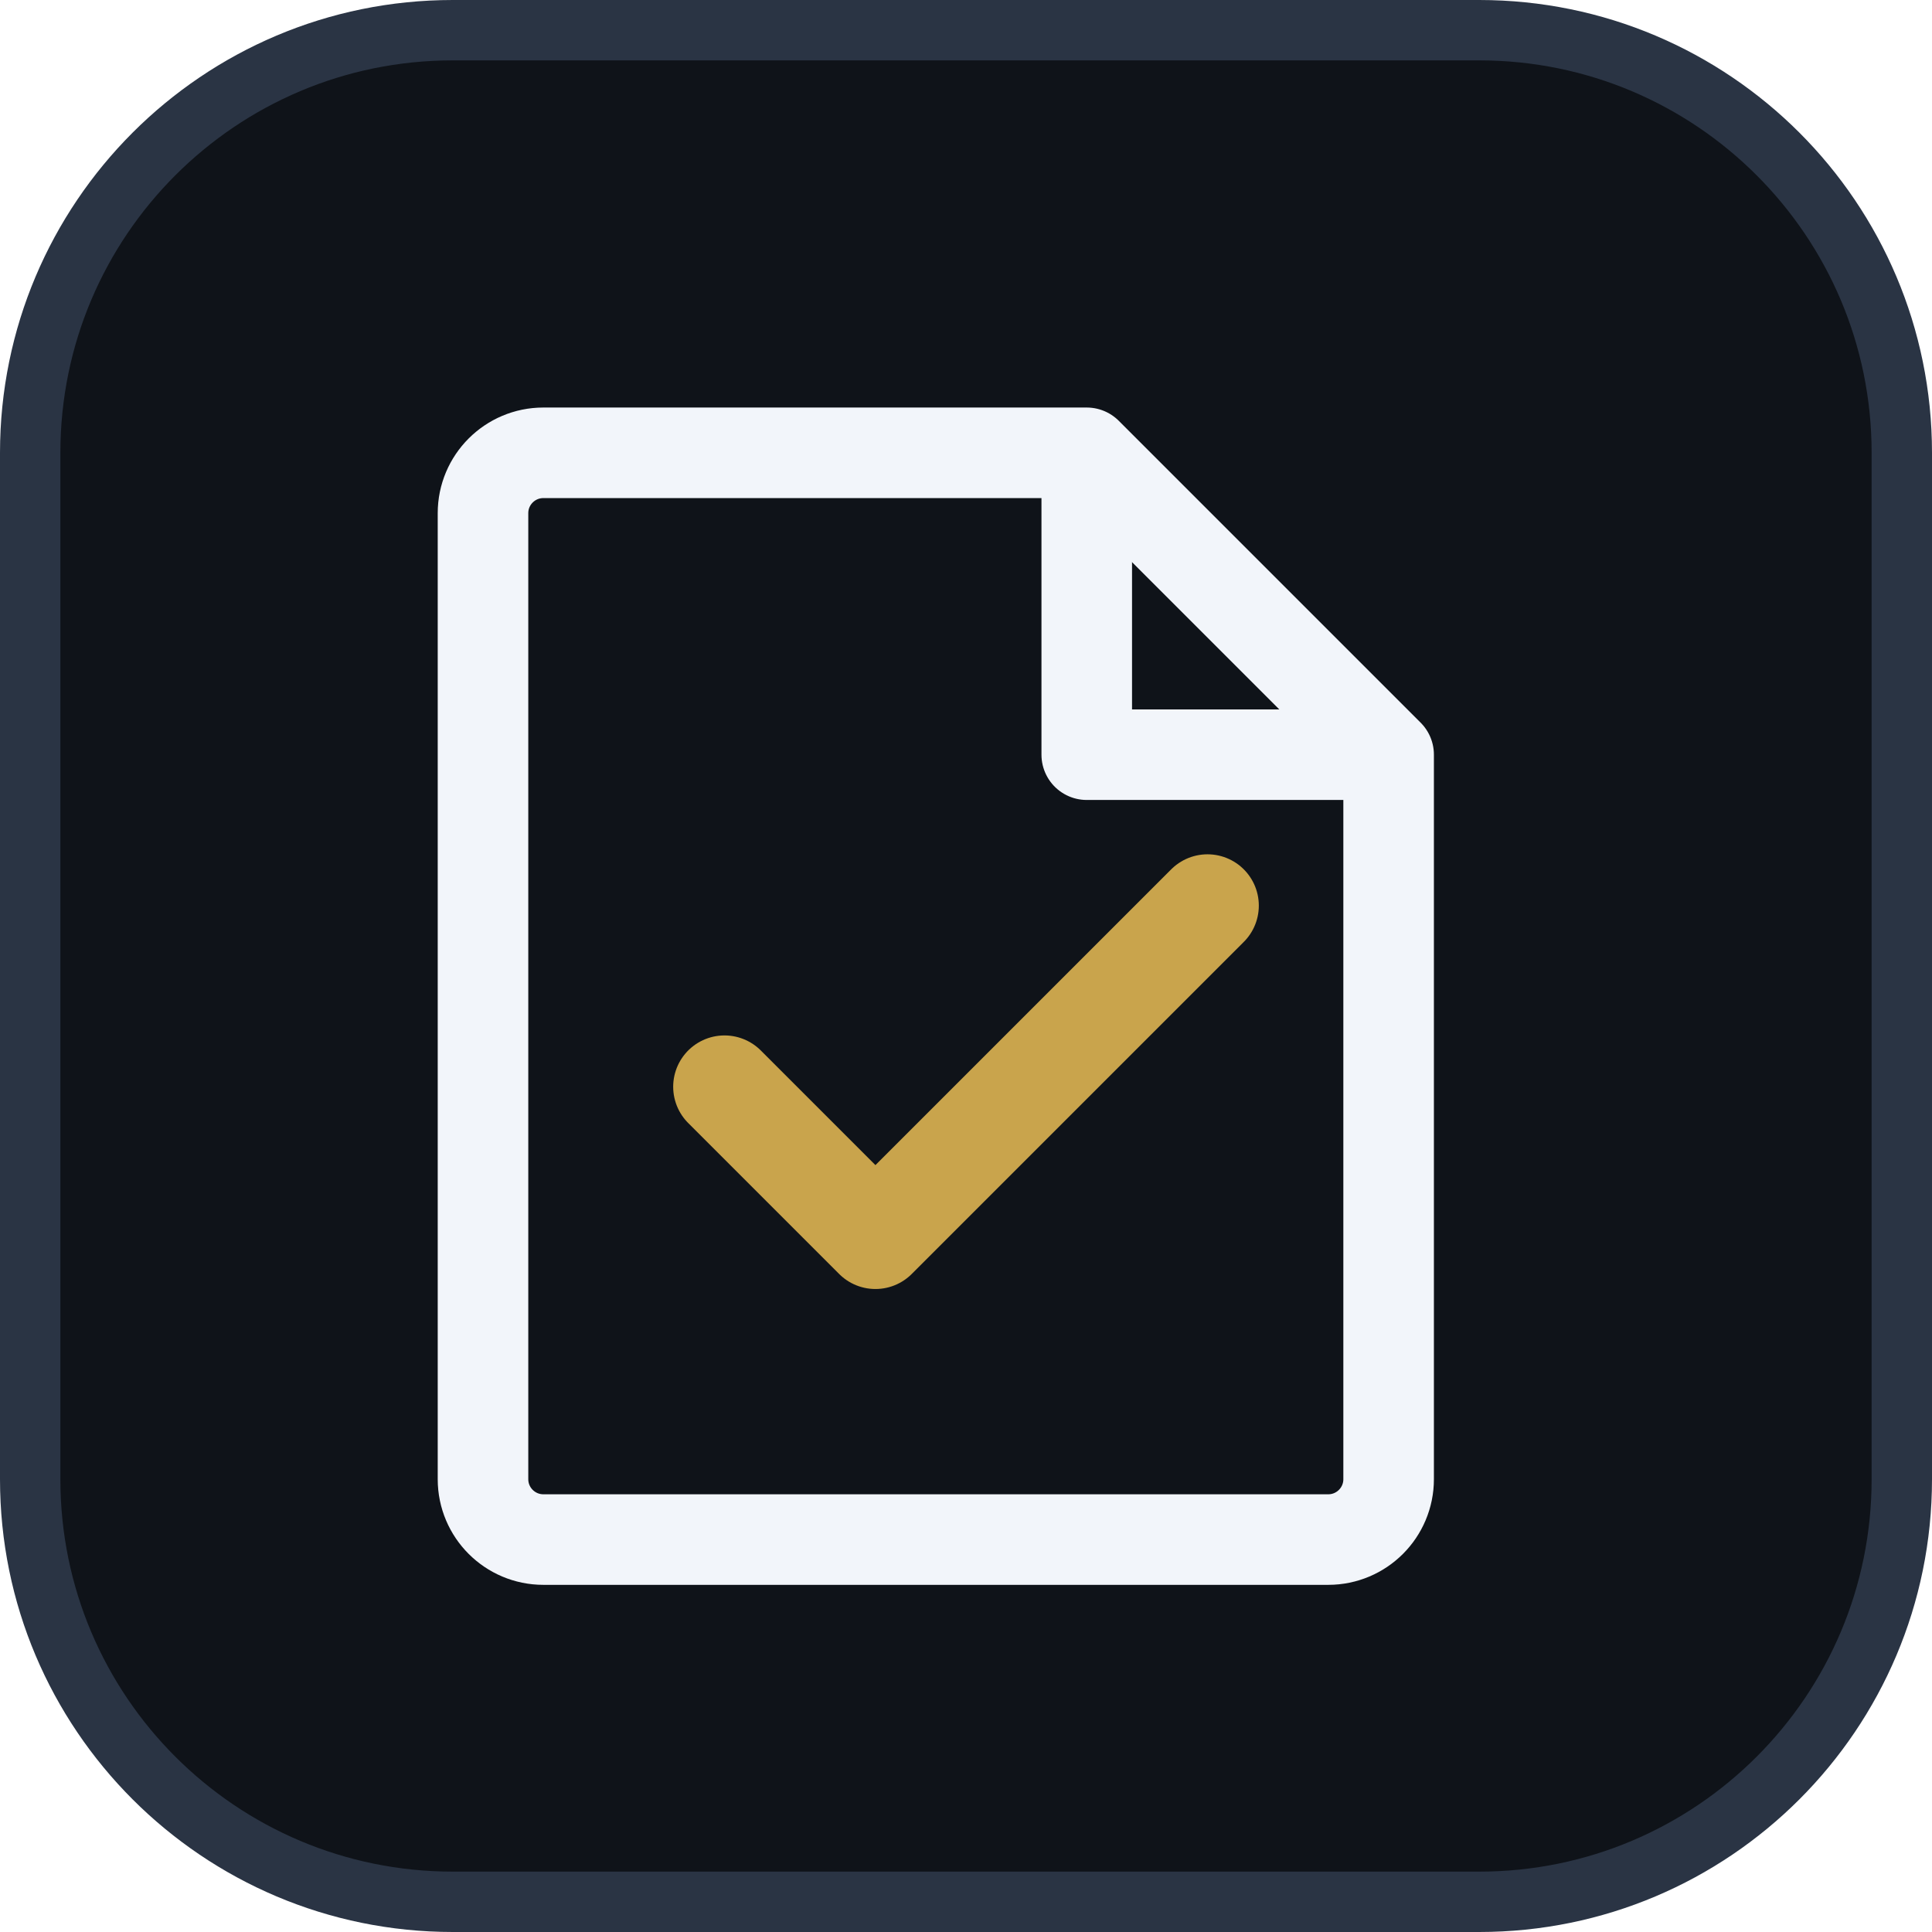
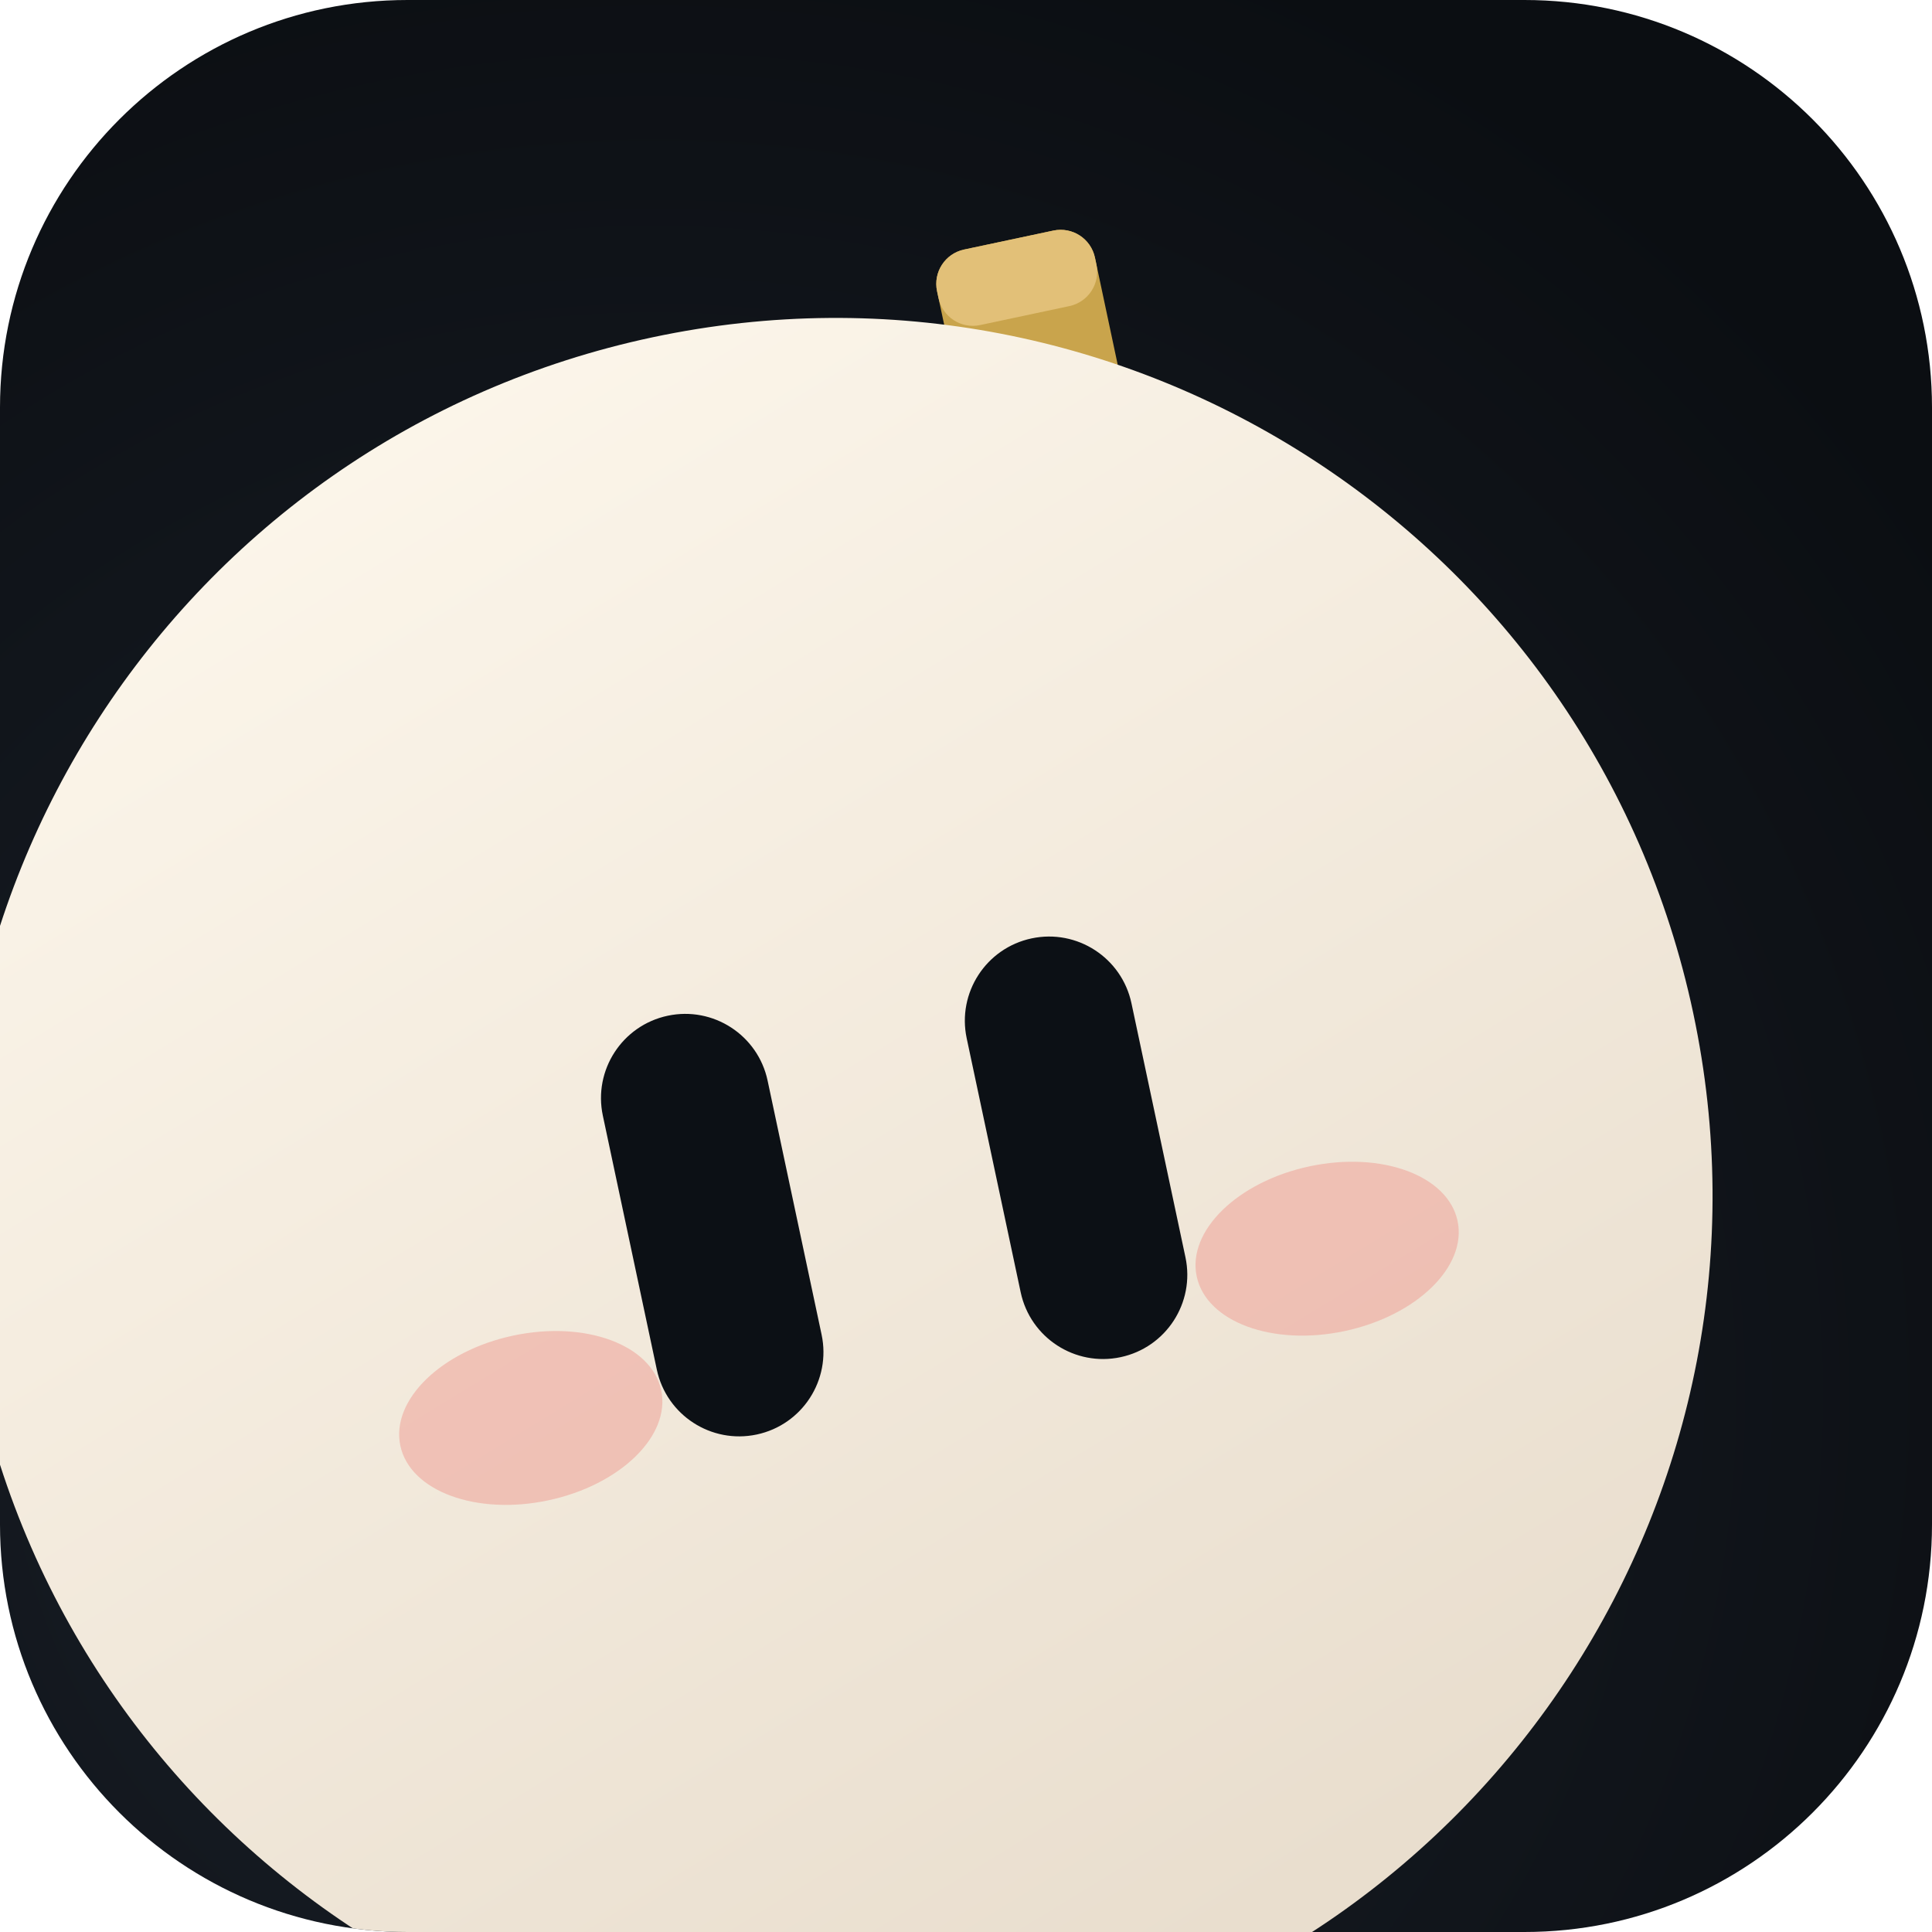
- <svg xmlns="http://www.w3.org/2000/svg" viewBox="0 0 64 64" width="64" height="64" role="img" aria-label="Casefile mark">
-   <rect x="1" y="1" width="62" height="62" rx="14" fill="#0f1319" stroke="#2a3444" stroke-width="2" />
-   <path d="M18 15h18l10 10v24a2 2 0 0 1-2 2H18a2 2 0 0 1-2-2V17a2 2 0 0 1 2-2z" fill="none" stroke="#f2f5fa" stroke-width="3" stroke-linejoin="round" />
-   <path d="M36 15v10h10" fill="none" stroke="#f2f5fa" stroke-width="3" stroke-linejoin="round" />
-   <path d="M24 36l5 5 11-11" fill="none" stroke="#c9a44c" stroke-width="3.4" stroke-linecap="round" stroke-linejoin="round" />
+ <svg xmlns="http://www.w3.org/2000/svg" viewBox="0 0 512 512" width="512" height="512" role="img" aria-label="Casefile bot">
+   <defs>
+     <radialGradient id="bg" cx="34%" cy="72%" r="80%">
+       <stop offset="0%" stop-color="#1a2029" />
+       <stop offset="100%" stop-color="#0b0e12" />
+     </radialGradient>
+     <linearGradient id="face" x1="0.15" y1="0" x2="0.5" y2="1">
+       <stop offset="0%" stop-color="#fdf7ec" />
+       <stop offset="100%" stop-color="#e9dece" />
+     </linearGradient>
+     <clipPath id="card">
+       <rect width="512" height="512" rx="108" />
+     </clipPath>
+   </defs>
+   <g clip-path="url(#card)">
+     <rect width="512" height="512" fill="url(#bg)" />
+     <g transform="translate(26,-18) scale(0.93)">
+       <g transform="rotate(-12 210 360)">
+         <rect x="292" y="104" width="46" height="74" rx="10" fill="#c9a44c" />
+         <rect x="292" y="104" width="46" height="22" rx="10" fill="#e2c078" />
+         <circle cx="210" cy="360" r="250" fill="url(#face)" />
+         <rect x="150" y="300" width="48" height="122" rx="24" fill="#0c1015" />
+         <rect x="256" y="300" width="48" height="122" rx="24" fill="#0c1015" />
+         <ellipse cx="112" cy="404" rx="38" ry="24" fill="#efa79d" opacity="0.6" />
+         <ellipse cx="344" cy="404" rx="38" ry="24" fill="#efa79d" opacity="0.6" />
+       </g>
+     </g>
+   </g>
</svg>
